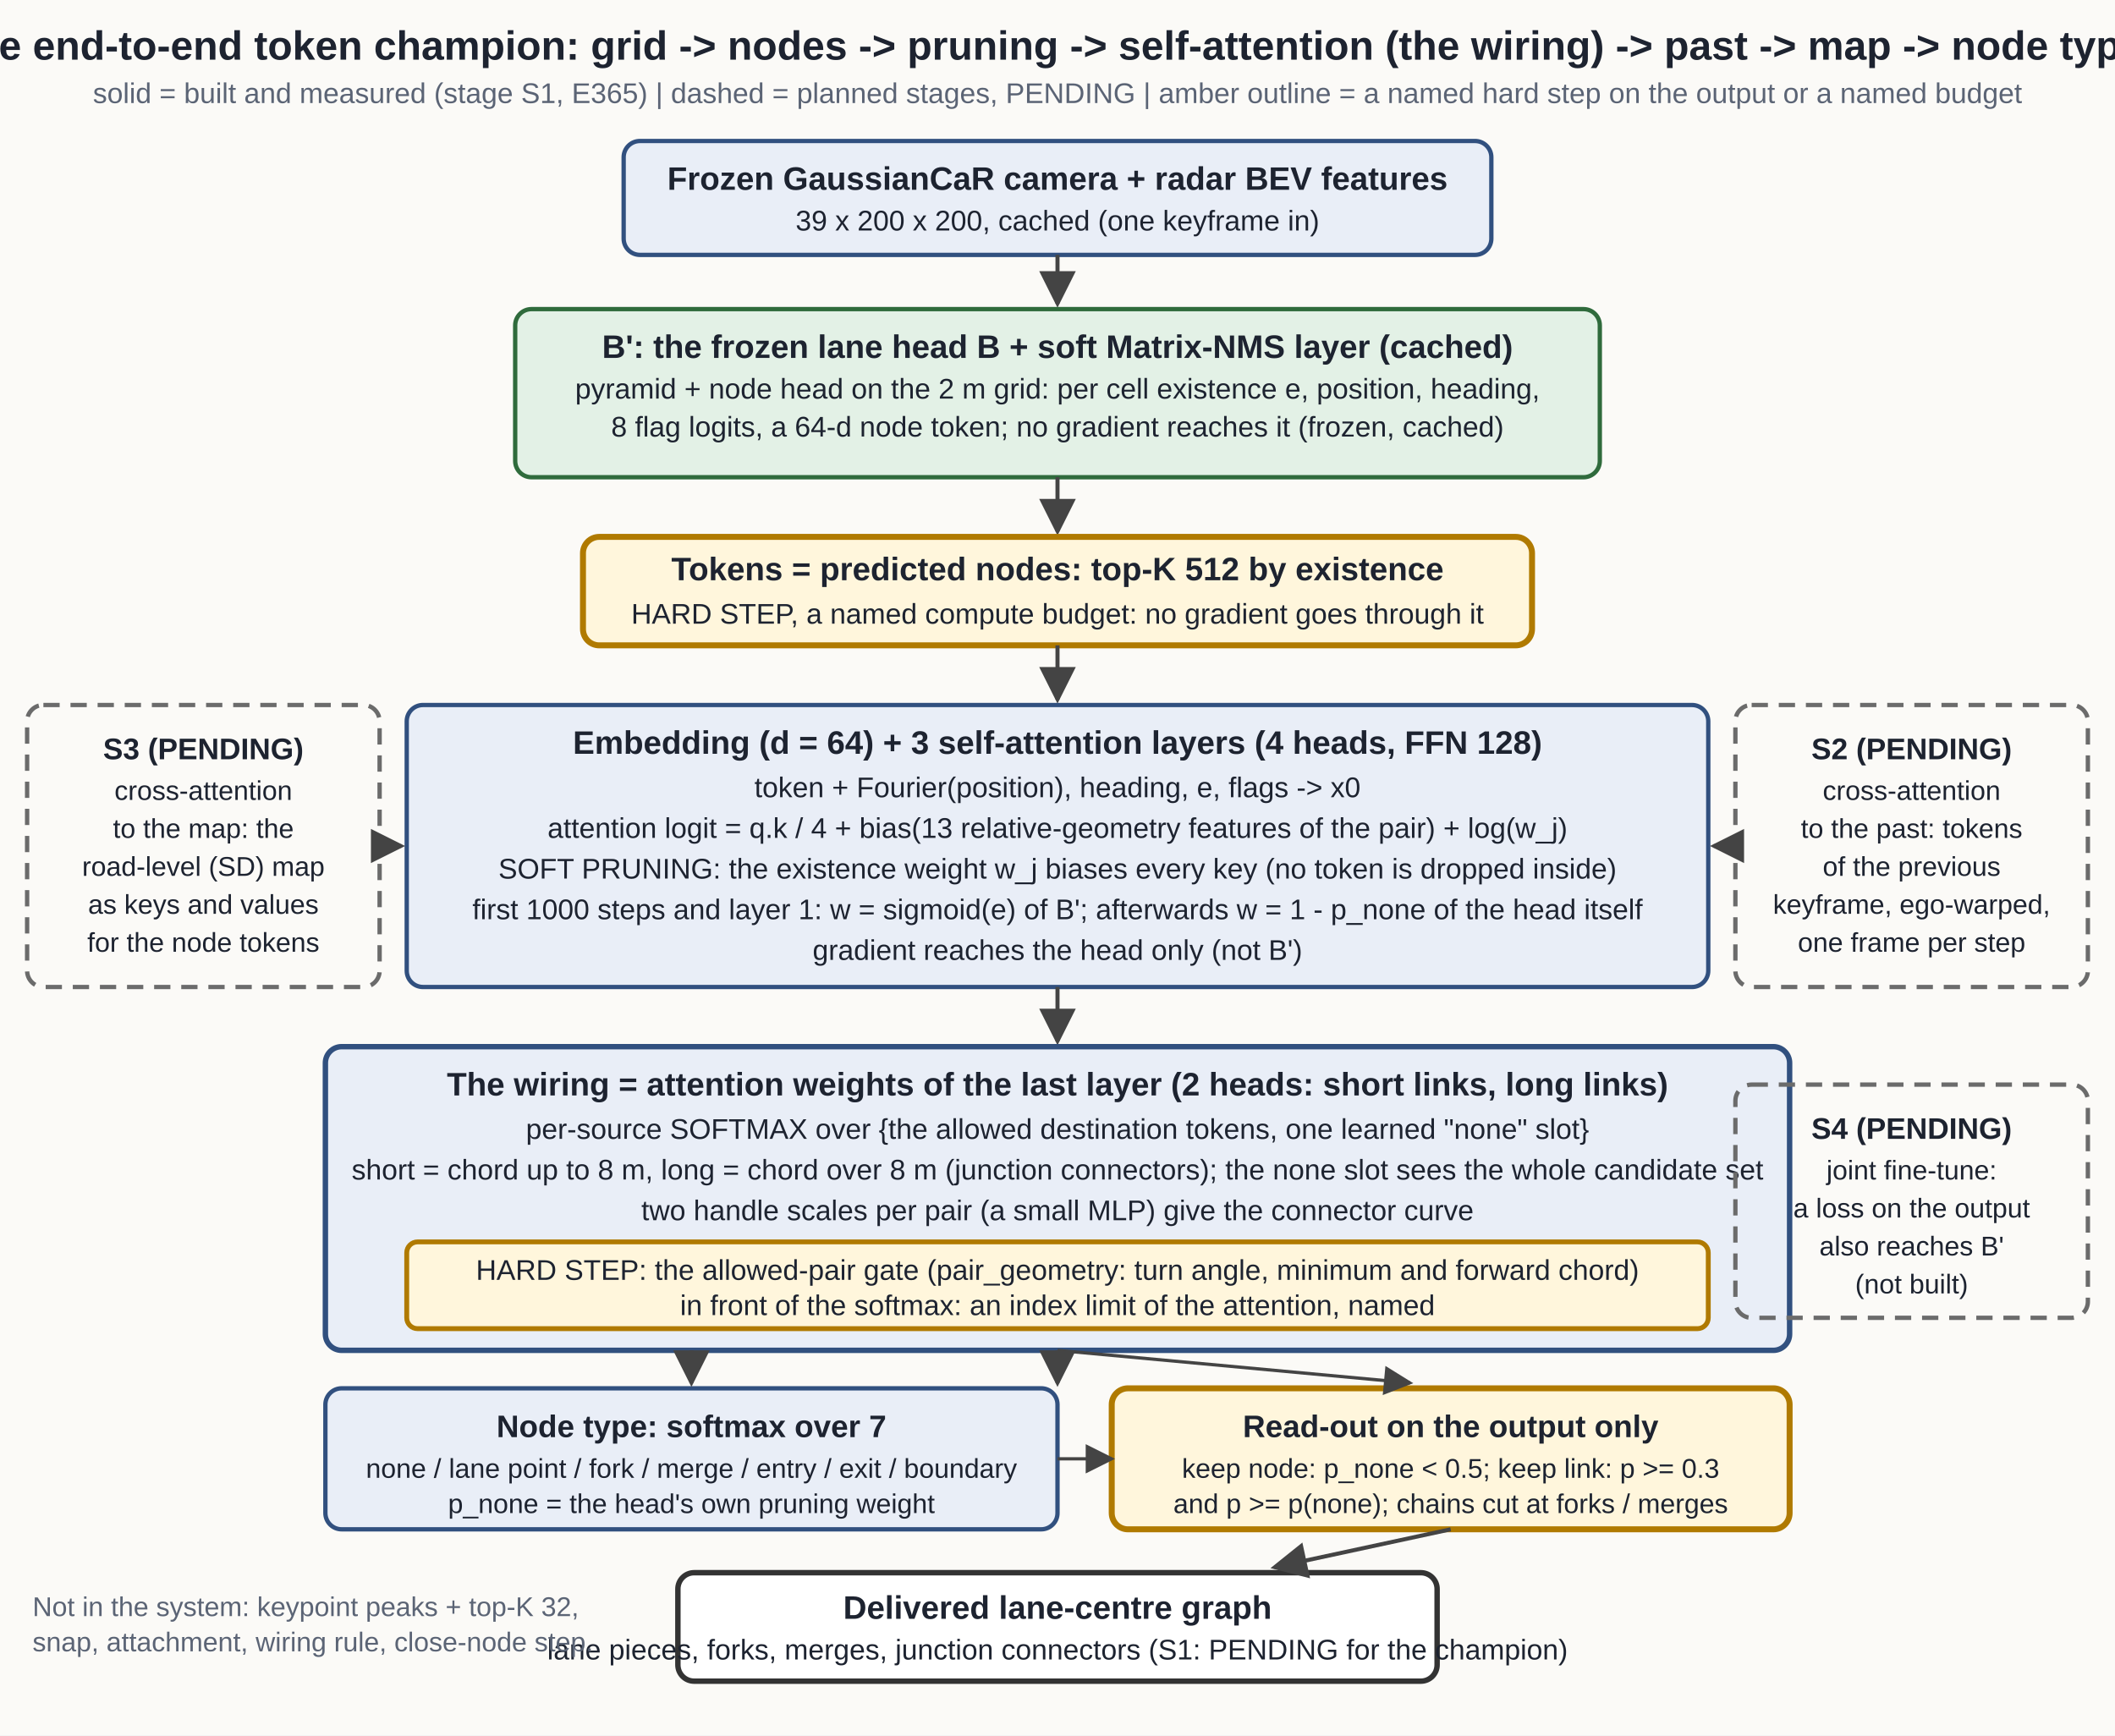
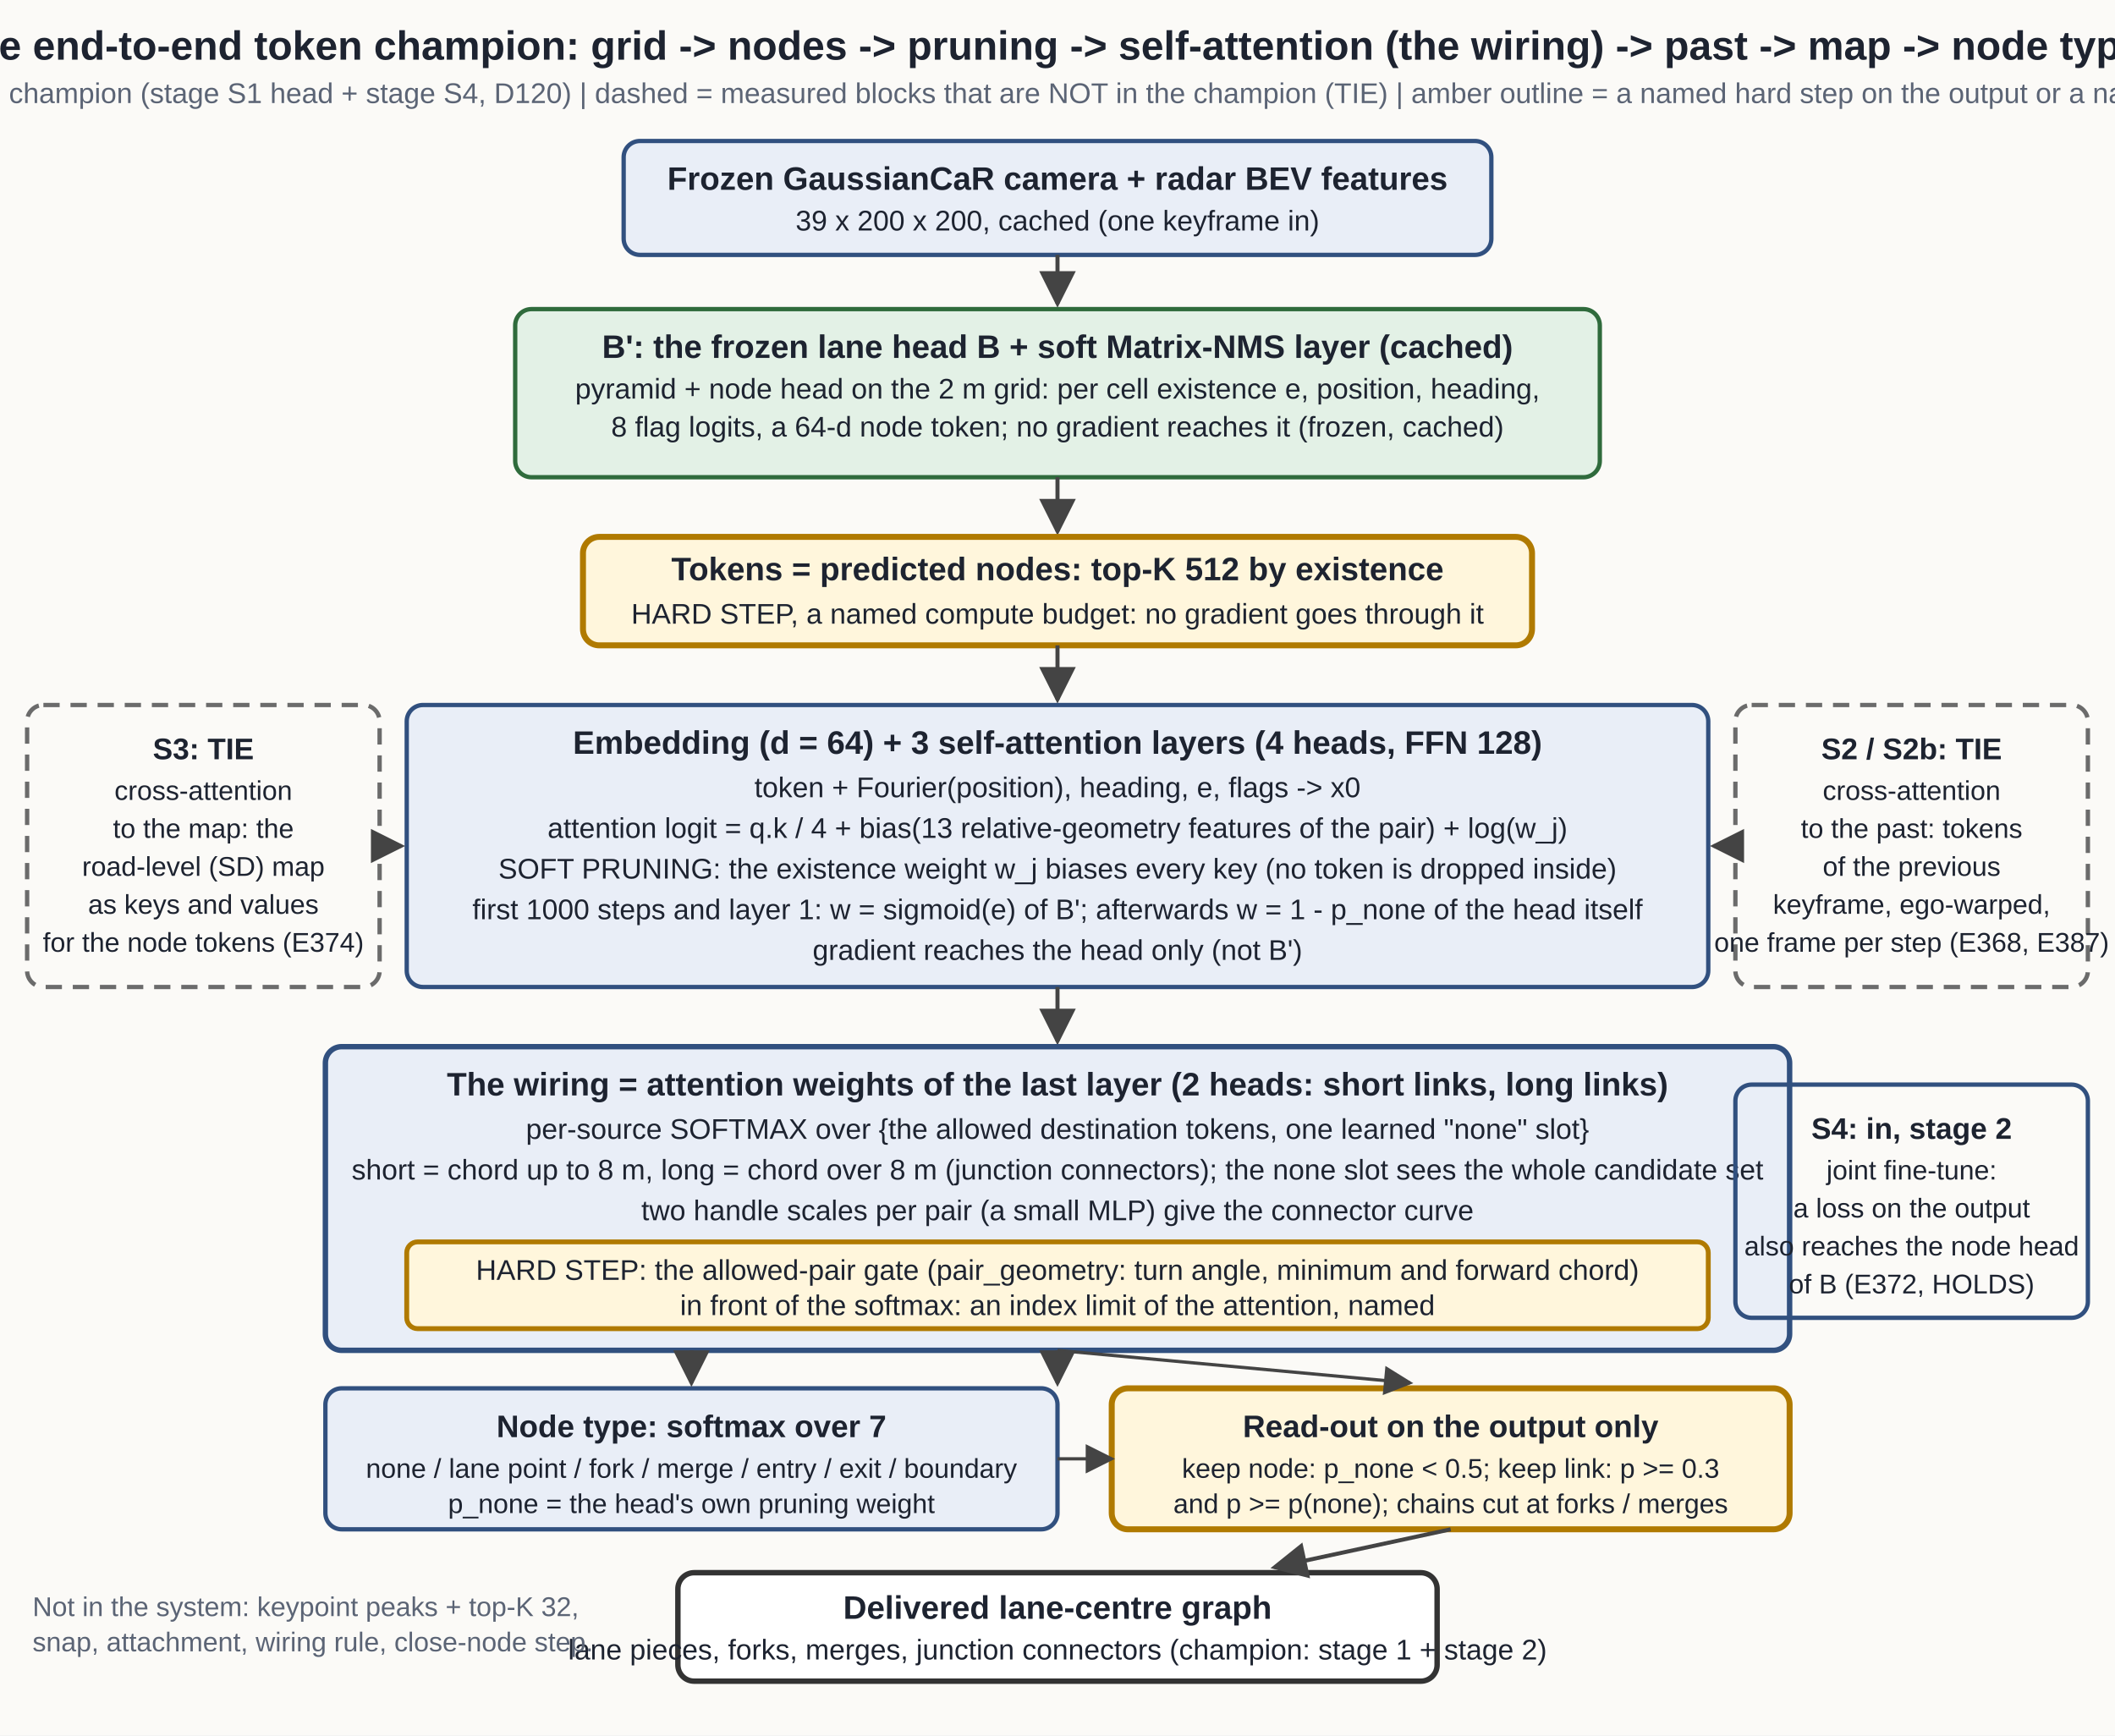
<svg xmlns="http://www.w3.org/2000/svg" viewBox="0 0 780 640" font-family="Segoe UI, Arial, sans-serif">
  <defs>
    <marker id="ar" markerWidth="9" markerHeight="9" refX="8" refY="4.5" orient="auto">
      <path d="M0,0 L9,4.5 L0,9 z" fill="#444" />
    </marker>
  </defs>
  <rect x="0" y="0" width="780" height="640" fill="#fbfaf7" />
  <text x="390" y="22" font-size="15" font-weight="bold" text-anchor="middle" fill="#1d2330">The end-to-end token champion: grid -&gt; nodes -&gt; pruning -&gt; self-attention (the wiring) -&gt; past -&gt; map -&gt; node types</text>
-   <text x="390" y="38" font-size="10.5" text-anchor="middle" fill="#5b6475">solid = built and measured (stage S1, E365) | dashed = planned stages, PENDING | amber outline = a named hard step on the output or a named budget</text>
+   <text x="390" y="38" font-size="10.5" text-anchor="middle" fill="#5b6475">solid = in the champion (stage S1 head + stage S4, D120) | dashed = measured blocks that are NOT in the champion (TIE) | amber outline = a named hard step on the output or a named budget</text>
  <rect x="230" y="52" width="320" height="42" rx="6" fill="#e9eef7" stroke="#31507f" stroke-width="1.6" />
  <text x="390" y="70" font-size="12" font-weight="bold" text-anchor="middle" fill="#1d2330">Frozen GaussianCaR camera + radar BEV features</text>
  <text x="390" y="85" font-size="10.5" text-anchor="middle" fill="#1d2330">39 x 200 x 200, cached (one keyframe in)</text>
  <line x1="390" y1="94" x2="390" y2="112" stroke="#444" stroke-width="1.5" marker-end="url(#ar)" />
  <rect x="190" y="114" width="400" height="62" rx="6" fill="#e3f1e6" stroke="#2f6b3c" stroke-width="1.6" />
  <text x="390" y="132" font-size="12" font-weight="bold" text-anchor="middle" fill="#1d2330">B': the frozen lane head B + soft Matrix-NMS layer (cached)</text>
  <text x="390" y="147" font-size="10.5" text-anchor="middle" fill="#1d2330">pyramid + node head on the 2 m grid: per cell existence e, position, heading,</text>
  <text x="390" y="161" font-size="10.5" text-anchor="middle" fill="#1d2330">8 flag logits, a 64-d node token; no gradient reaches it (frozen, cached)</text>
  <line x1="390" y1="176" x2="390" y2="196" stroke="#444" stroke-width="1.5" marker-end="url(#ar)" />
  <rect x="215" y="198" width="350" height="40" rx="6" fill="#fff6dc" stroke="#b07a00" stroke-width="2.2" />
  <text x="390" y="214" font-size="12" font-weight="bold" text-anchor="middle" fill="#1d2330">Tokens = predicted nodes: top-K 512 by existence</text>
  <text x="390" y="230" font-size="10.5" text-anchor="middle" fill="#1d2330">HARD STEP, a named compute budget: no gradient goes through it</text>
  <line x1="390" y1="238" x2="390" y2="258" stroke="#444" stroke-width="1.5" marker-end="url(#ar)" />
  <rect x="150" y="260" width="480" height="104" rx="6" fill="#e9eef7" stroke="#31507f" stroke-width="1.6" />
  <text x="390" y="278" font-size="12" font-weight="bold" text-anchor="middle" fill="#1d2330">Embedding (d = 64) + 3 self-attention layers (4 heads, FFN 128)</text>
  <text x="390" y="294" font-size="10.5" text-anchor="middle" fill="#1d2330">token + Fourier(position), heading, e, flags -&gt; x0</text>
  <text x="390" y="309" font-size="10.5" text-anchor="middle" fill="#1d2330">attention logit = q.k / 4 + bias(13 relative-geometry features of the pair) + log(w_j)</text>
  <text x="390" y="324" font-size="10.5" text-anchor="middle" fill="#1d2330">SOFT PRUNING: the existence weight w_j biases every key (no token is dropped inside)</text>
  <text x="390" y="339" font-size="10.5" text-anchor="middle" fill="#1d2330">first 1000 steps and layer 1: w = sigmoid(e) of B'; afterwards w = 1 - p_none of the head itself</text>
  <text x="390" y="354" font-size="10.5" text-anchor="middle" fill="#1d2330">gradient reaches the head only (not B')</text>
  <line x1="390" y1="364" x2="390" y2="384" stroke="#444" stroke-width="1.5" marker-end="url(#ar)" />
  <rect x="640" y="260" width="130" height="104" rx="6" fill="none" stroke="#6b6b6b" stroke-width="1.6" stroke-dasharray="6 4" />
-   <text x="705" y="280" font-size="11" font-weight="bold" text-anchor="middle" fill="#1d2330">S2 (PENDING)</text>
+   <text x="705" y="280" font-size="11" font-weight="bold" text-anchor="middle" fill="#1d2330">S2 / S2b: TIE</text>
  <text x="705" y="295" font-size="10" text-anchor="middle" fill="#1d2330">cross-attention</text>
  <text x="705" y="309" font-size="10" text-anchor="middle" fill="#1d2330">to the past: tokens</text>
  <text x="705" y="323" font-size="10" text-anchor="middle" fill="#1d2330">of the previous</text>
  <text x="705" y="337" font-size="10" text-anchor="middle" fill="#1d2330">keyframe, ego-warped,</text>
-   <text x="705" y="351" font-size="10" text-anchor="middle" fill="#1d2330">one frame per step</text>
+   <text x="705" y="351" font-size="10" text-anchor="middle" fill="#1d2330">one frame per step (E368, E387)</text>
  <line x1="640" y1="312" x2="632" y2="312" stroke="#6b6b6b" stroke-width="1.4" stroke-dasharray="4 3" marker-end="url(#ar)" />
  <rect x="10" y="260" width="130" height="104" rx="6" fill="none" stroke="#6b6b6b" stroke-width="1.6" stroke-dasharray="6 4" />
-   <text x="75" y="280" font-size="11" font-weight="bold" text-anchor="middle" fill="#1d2330">S3 (PENDING)</text>
+   <text x="75" y="280" font-size="11" font-weight="bold" text-anchor="middle" fill="#1d2330">S3: TIE</text>
  <text x="75" y="295" font-size="10" text-anchor="middle" fill="#1d2330">cross-attention</text>
  <text x="75" y="309" font-size="10" text-anchor="middle" fill="#1d2330">to the map: the</text>
  <text x="75" y="323" font-size="10" text-anchor="middle" fill="#1d2330">road-level (SD) map</text>
  <text x="75" y="337" font-size="10" text-anchor="middle" fill="#1d2330">as keys and values</text>
-   <text x="75" y="351" font-size="10" text-anchor="middle" fill="#1d2330">for the node tokens</text>
+   <text x="75" y="351" font-size="10" text-anchor="middle" fill="#1d2330">for the node tokens (E374)</text>
  <line x1="140" y1="312" x2="148" y2="312" stroke="#6b6b6b" stroke-width="1.4" stroke-dasharray="4 3" marker-end="url(#ar)" />
  <rect x="120" y="386" width="540" height="112" rx="6" fill="#e9eef7" stroke="#31507f" stroke-width="2" />
  <text x="390" y="404" font-size="12" font-weight="bold" text-anchor="middle" fill="#1d2330">The wiring = attention weights of the last layer (2 heads: short links, long links)</text>
  <text x="390" y="420" font-size="10.5" text-anchor="middle" fill="#1d2330">per-source SOFTMAX over {the allowed destination tokens, one learned "none" slot}</text>
  <text x="390" y="435" font-size="10.5" text-anchor="middle" fill="#1d2330">short = chord up to 8 m, long = chord over 8 m (junction connectors); the none slot sees the whole candidate set</text>
  <text x="390" y="450" font-size="10.5" text-anchor="middle" fill="#1d2330">two handle scales per pair (a small MLP) give the connector curve</text>
  <rect x="150" y="458" width="480" height="32" rx="4" fill="#fff6dc" stroke="#b07a00" stroke-width="1.8" />
  <text x="390" y="472" font-size="10.5" text-anchor="middle" fill="#1d2330">HARD STEP: the allowed-pair gate (pair_geometry: turn angle, minimum and forward chord)</text>
  <text x="390" y="485" font-size="10.5" text-anchor="middle" fill="#1d2330">in front of the softmax: an index limit of the attention, named</text>
  <rect x="120" y="512" width="270" height="52" rx="6" fill="#e9eef7" stroke="#31507f" stroke-width="1.6" />
  <text x="255" y="530" font-size="11.5" font-weight="bold" text-anchor="middle" fill="#1d2330">Node type: softmax over 7</text>
  <text x="255" y="545" font-size="10" text-anchor="middle" fill="#1d2330">none / lane point / fork / merge / entry / exit / boundary</text>
  <text x="255" y="558" font-size="10" text-anchor="middle" fill="#1d2330">p_none = the head's own pruning weight</text>
  <line x1="390" y1="498" x2="390" y2="510" stroke="#444" stroke-width="1.5" marker-end="url(#ar)" />
  <line x1="255" y1="498" x2="255" y2="510" stroke="#444" stroke-width="1.5" marker-end="url(#ar)" />
  <rect x="410" y="512" width="250" height="52" rx="6" fill="#fff6dc" stroke="#b07a00" stroke-width="2.2" />
  <text x="535" y="530" font-size="11.5" font-weight="bold" text-anchor="middle" fill="#1d2330">Read-out on the output only</text>
  <text x="535" y="545" font-size="10" text-anchor="middle" fill="#1d2330">keep node: p_none &lt; 0.5; keep link: p &gt;= 0.3</text>
  <text x="535" y="558" font-size="10" text-anchor="middle" fill="#1d2330">and p &gt;= p(none); chains cut at forks / merges</text>
  <line x1="390" y1="498" x2="520" y2="510" stroke="#444" stroke-width="1.2" marker-end="url(#ar)" />
  <line x1="390" y1="538" x2="410" y2="538" stroke="#444" stroke-width="1.2" marker-end="url(#ar)" />
  <rect x="250" y="580" width="280" height="40" rx="6" fill="#ffffff" stroke="#333" stroke-width="2" />
  <text x="390" y="597" font-size="12" font-weight="bold" text-anchor="middle" fill="#1d2330">Delivered lane-centre graph</text>
-   <text x="390" y="612" font-size="10.5" text-anchor="middle" fill="#1d2330">lane pieces, forks, merges, junction connectors (S1: PENDING for the champion)</text>
+   <text x="390" y="612" font-size="10.5" text-anchor="middle" fill="#1d2330">lane pieces, forks, merges, junction connectors (champion: stage 1 + stage 2)</text>
  <line x1="535" y1="564" x2="470" y2="578" stroke="#444" stroke-width="1.5" marker-end="url(#ar)" />
-   <rect x="640" y="400" width="130" height="86" rx="6" fill="none" stroke="#6b6b6b" stroke-width="1.6" stroke-dasharray="6 4" />
-   <text x="705" y="420" font-size="11" font-weight="bold" text-anchor="middle" fill="#1d2330">S4 (PENDING)</text>
+   <rect x="640" y="400" width="130" height="86" rx="6" fill="none" stroke="#31507f" stroke-width="1.6" />
+   <text x="705" y="420" font-size="11" font-weight="bold" text-anchor="middle" fill="#1d2330">S4: in, stage 2</text>
  <text x="705" y="435" font-size="10" text-anchor="middle" fill="#1d2330">joint fine-tune:</text>
  <text x="705" y="449" font-size="10" text-anchor="middle" fill="#1d2330">a loss on the output</text>
-   <text x="705" y="463" font-size="10" text-anchor="middle" fill="#1d2330">also reaches B'</text>
-   <text x="705" y="477" font-size="10" text-anchor="middle" fill="#1d2330">(not built)</text>
+   <text x="705" y="463" font-size="10" text-anchor="middle" fill="#1d2330">also reaches the node head</text>
+   <text x="705" y="477" font-size="10" text-anchor="middle" fill="#1d2330">of B (E372, HOLDS)</text>
  <text x="12" y="596" font-size="10" fill="#5b6475">Not in the system: keypoint peaks + top-K 32,</text>
  <text x="12" y="609" font-size="10" fill="#5b6475">snap, attachment, wiring rule, close-node step.</text>
</svg>
